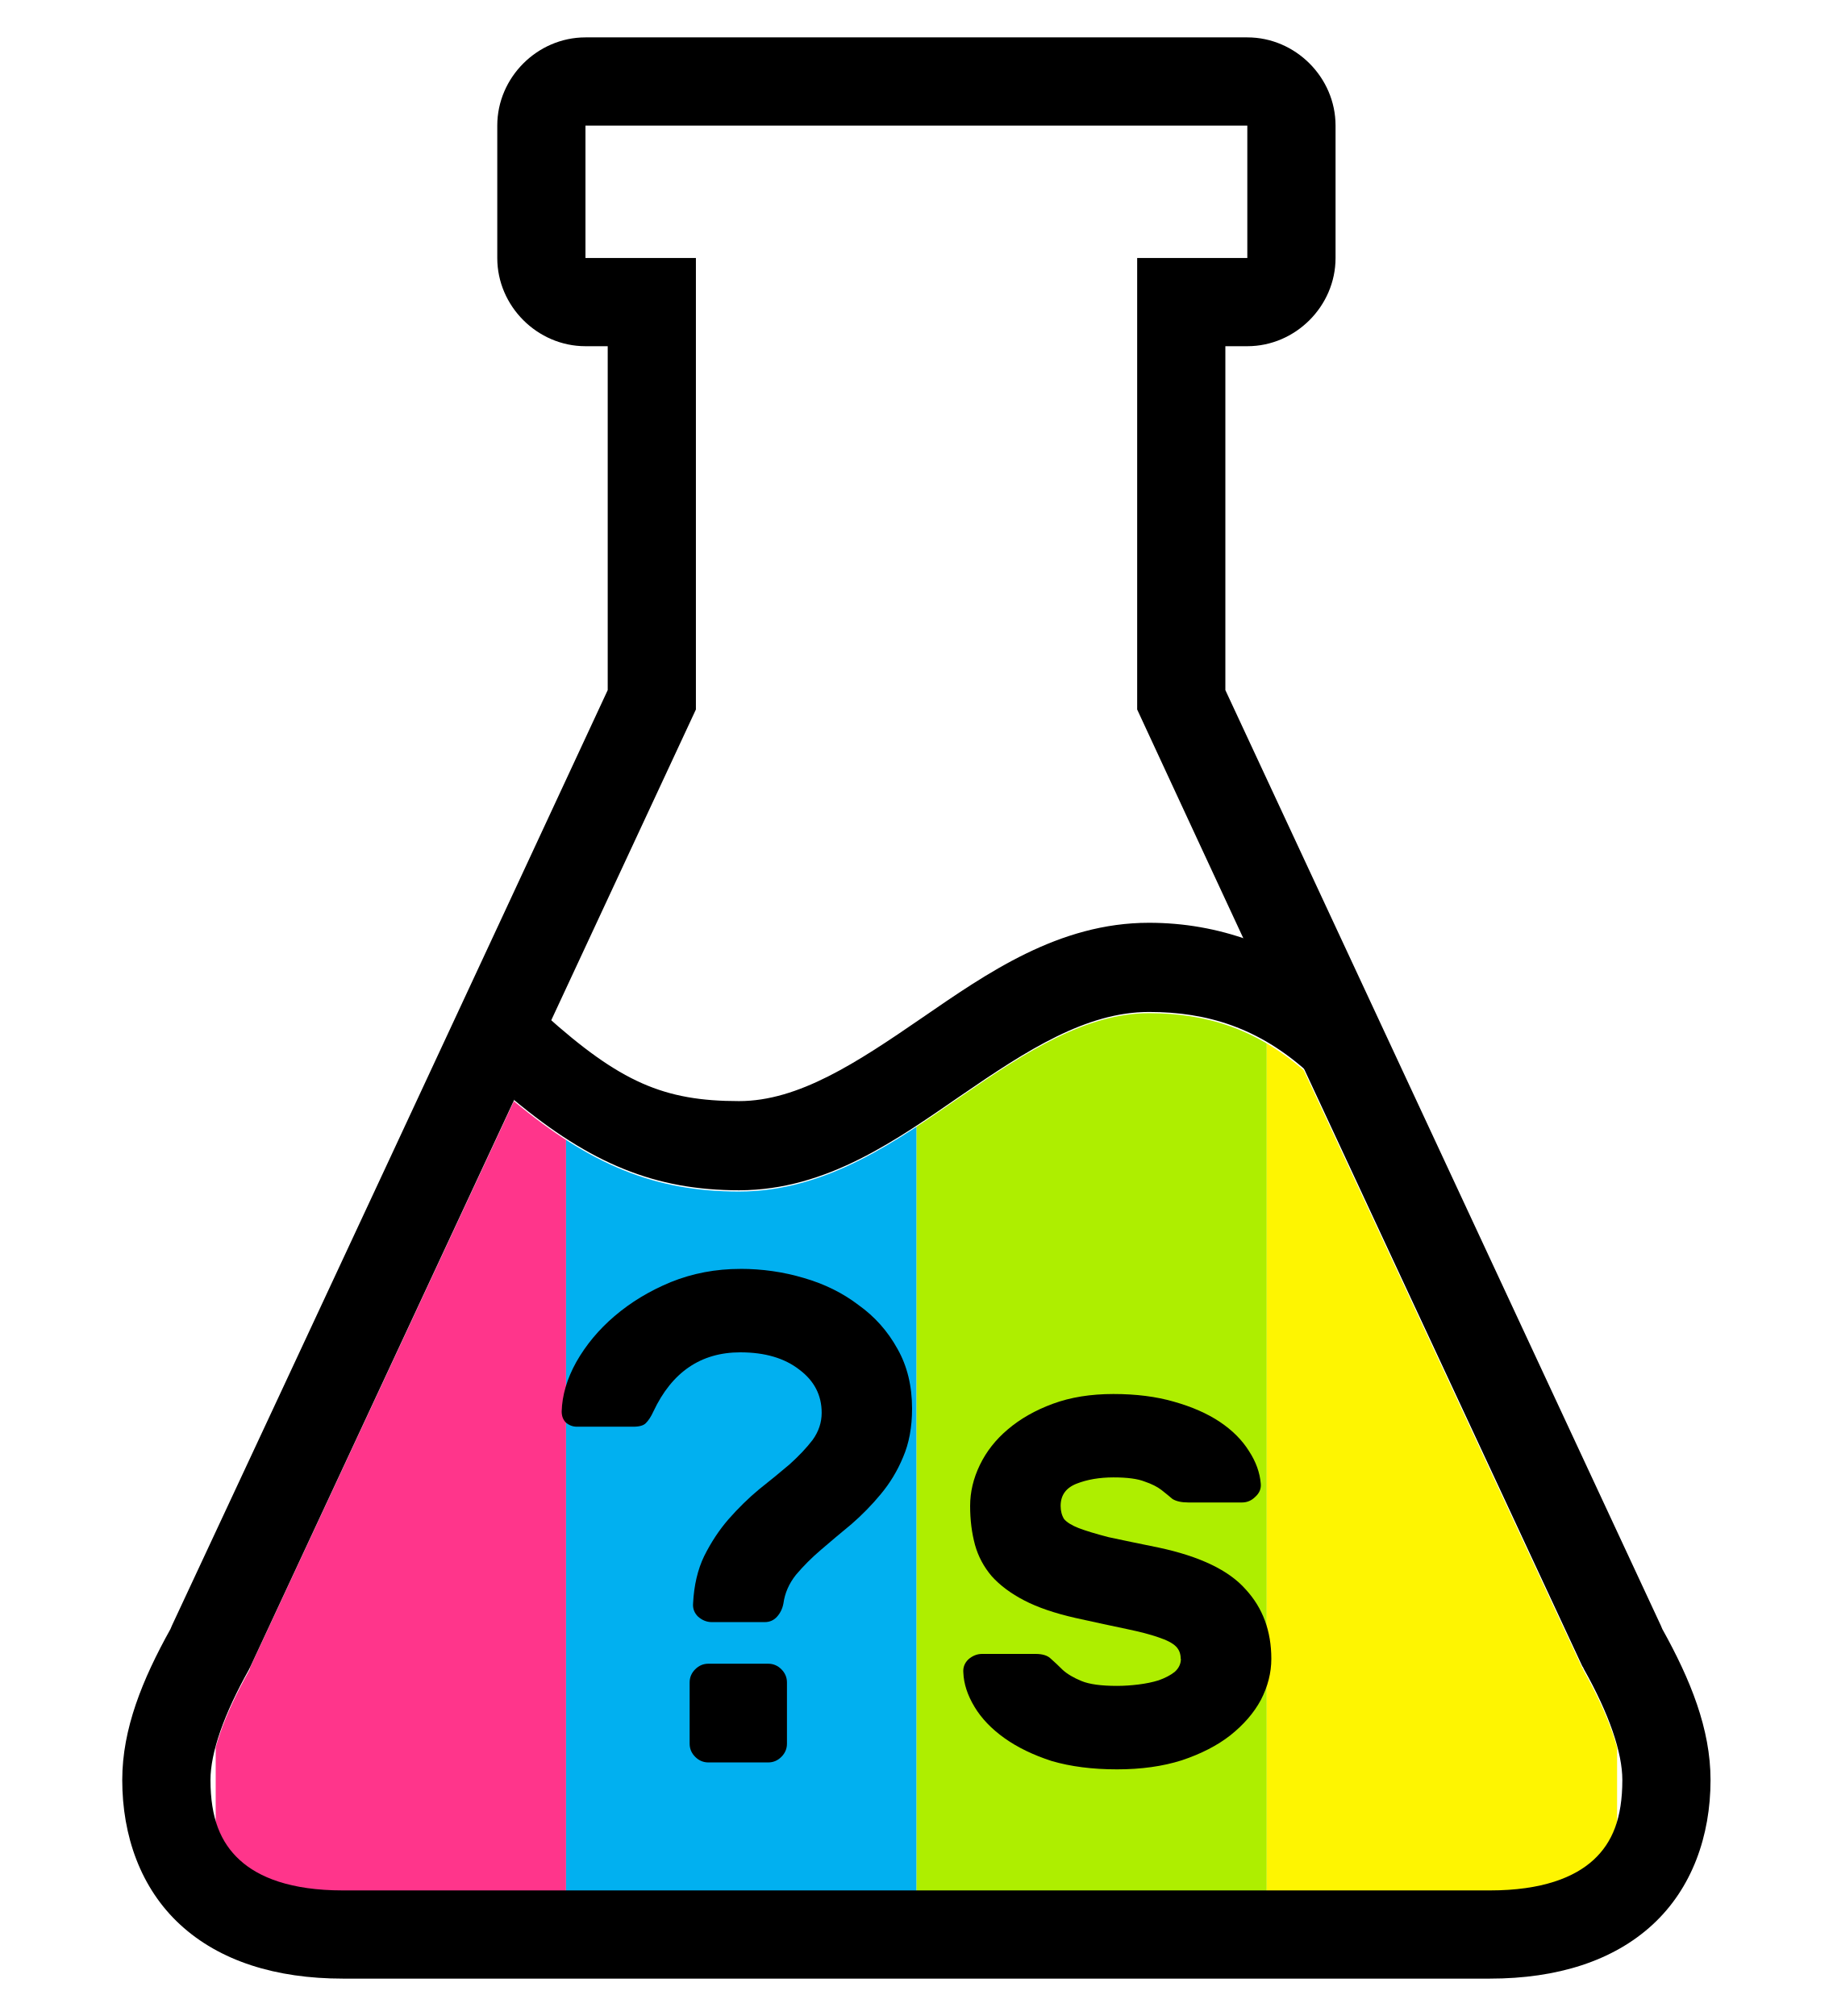
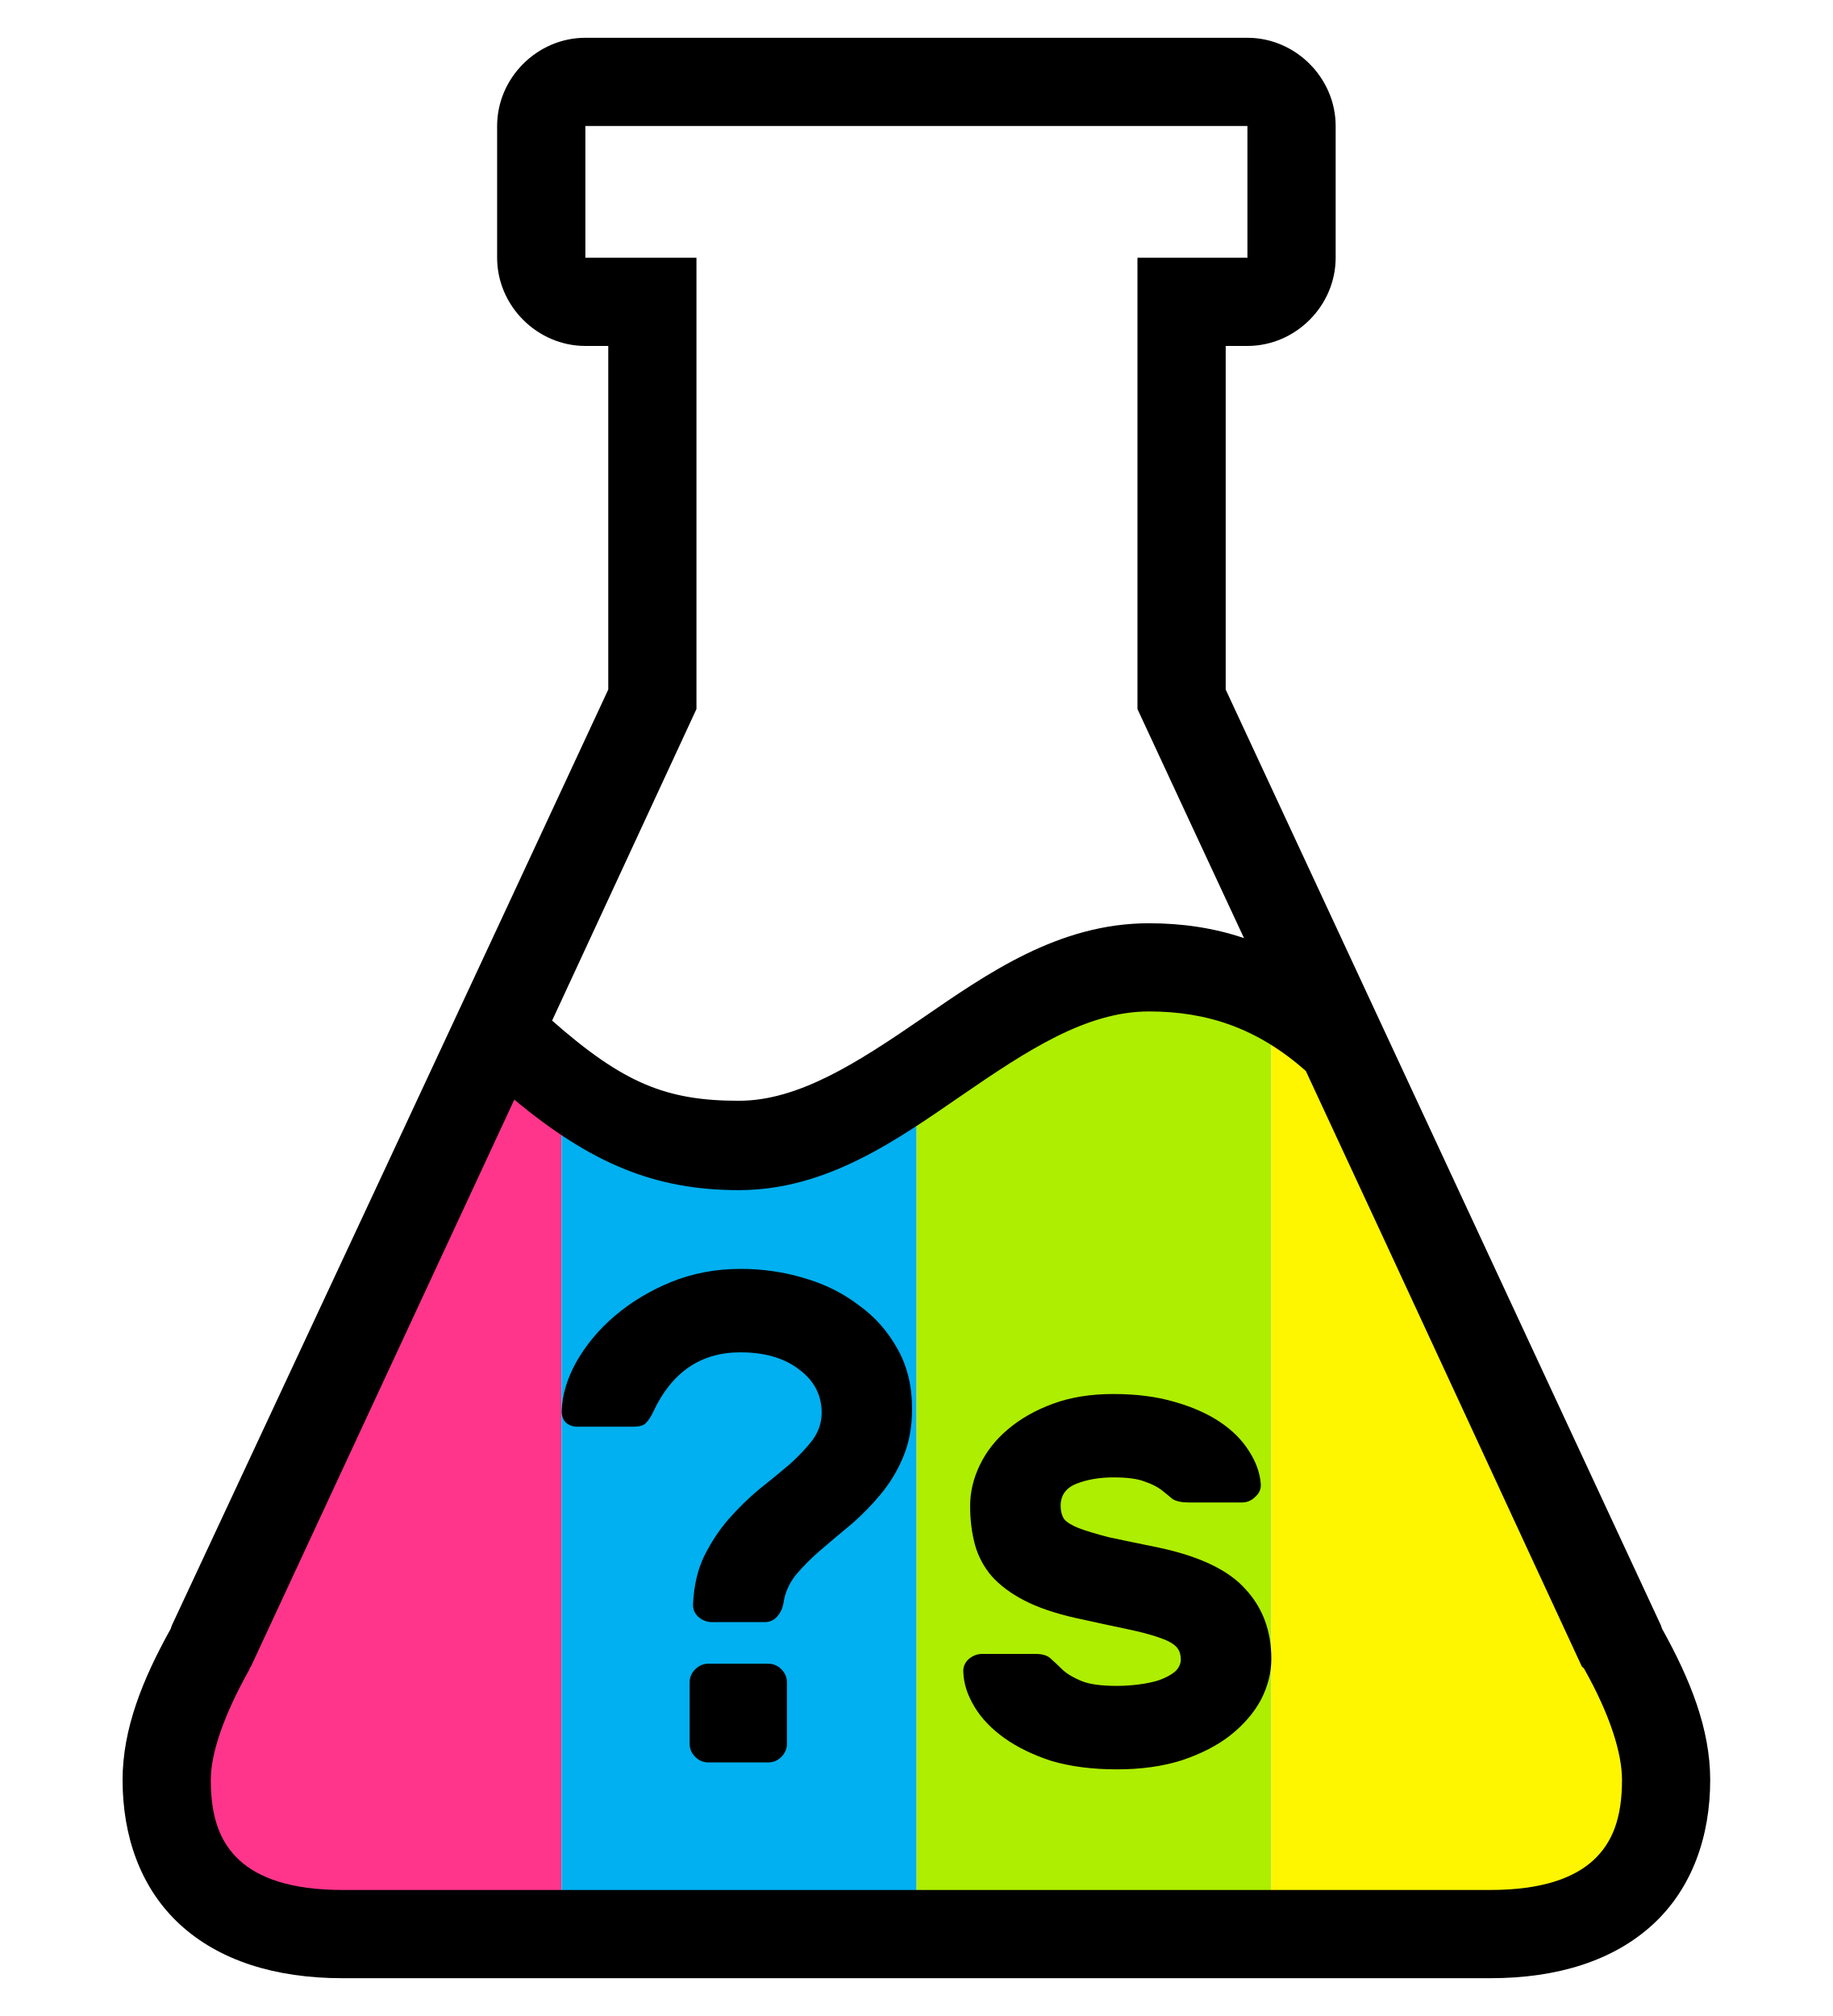
<svg xmlns="http://www.w3.org/2000/svg" width="50" height="55" id="svg3140" version="1.1">
  <defs id="defs3142">
    <clipPath clipPathUnits="userSpaceOnUse" id="clipPath3931">
      <path id="path3933" d="m 69.192,527.718 c -3.408,0 -6.631,2.405 -10.153,5.222 -3.522,2.818 -7.335,6.067 -12.131,6.067 -4.551,0 -8.047,-1.671 -12.23,-5.721 l -14.34,35.865 0,0.077 -0.033,0.077 c -1.383,2.86 -2.11,5.299 -2.11,7.027 0,2.418 0.555,3.968 1.582,5.069 1.027,1.101 2.755,1.92 5.604,1.92 l 62.337,0 c 2.85,0 4.577,-0.819 5.604,-1.92 1.027,-1.101 1.582,-2.65 1.582,-5.069 0,-1.728 -0.727,-4.167 -2.11,-7.027 -0.026,-0.054 -0.022,-0.111 -0.066,-0.154 -3.064,-7.679 -8.958,-22.371 -15.131,-37.823 -2.587,-2.614 -5.287,-3.61 -8.406,-3.61 z" style="fill:#ff4141;fill-opacity:1;stroke:none" />
    </clipPath>
+     <clipPath clipPathUnits="userSpaceOnUse" id="clipPath4878">
+       <path style="fill:#ffff3e;fill-opacity:0.546;stroke:none" d="m 13.394,1025.862 6.601,3.061 8.802,-4.688 7.462,0.478 8.802,18.655 0,0 -0.096,5.453 -4.783,1.244 -32.336,-0.574 -2.392,-1.052 -1.435,-3.731 z" id="path4880" />
+     </clipPath>
  </defs>
  <g id="layer1" transform="translate(0,-997.3622)">
-     <g id="g3217" transform="translate(0,-2.4998)">
-       <g id="g3031" transform="matrix(0.5020493,0,0,0.4309985,-3.39114,800.0582)" clip-path="url(#clipPath3931)">
-         <rect style="fill:#ff358b;fill-opacity:1;stroke:none" id="rect3033" width="19.038" height="62.872" x="18.475" y="524.557" />
-         <rect y="524.557" x="56.551" height="62.872" width="19.038" id="rect3035" style="fill:#aeee00;fill-opacity:1;stroke:none" />
-         <rect y="524.557" x="75.588" height="62.872" width="19.038" id="rect3037" style="fill:#fef501;fill-opacity:1;stroke:none" />
-         <rect y="524.557" x="37.513" height="62.872" width="19.038" id="rect3039" style="fill:#01b0f0;fill-opacity:1;stroke:none" />
-       </g>
-       <g id="text3047" style="font-size:18.965px;font-style:normal;font-variant:normal;font-weight:500;font-stretch:normal;text-align:start;line-height:125%;letter-spacing:0px;word-spacing:0px;writing-mode:lr-tb;text-anchor:start;fill:#000000;fill-opacity:1;stroke:none;font-family:Rubik;-inkscape-font-specification:Rubik Medium">
-         <path id="path3194" d="m 20.957,1045.251 c 0.139,0 0.259,0.051 0.36,0.152 0.101,0.101 0.152,0.221 0.152,0.36 l 0,1.669 c -7e-6,0.139 -0.051,0.259 -0.152,0.36 -0.101,0.101 -0.221,0.152 -0.36,0.152 l -1.631,0 c -0.139,0 -0.259,-0.051 -0.36,-0.152 -0.101,-0.101 -0.152,-0.221 -0.152,-0.36 l 0,-1.669 c -4e-6,-0.139 0.051,-0.259 0.152,-0.36 0.101,-0.101 0.221,-0.152 0.36,-0.152 l 1.631,0 m -0.759,-10.772 c 0.594,10e-5 1.17,0.082 1.726,0.247 0.569,0.164 1.068,0.411 1.498,0.74 0.443,0.316 0.797,0.714 1.062,1.195 0.266,0.468 0.398,1.012 0.398,1.631 -1.1e-5,0.506 -0.082,0.948 -0.247,1.328 -0.152,0.367 -0.354,0.702 -0.607,1.005 -0.24,0.291 -0.506,0.563 -0.797,0.816 -0.291,0.24 -0.569,0.474 -0.834,0.702 -0.253,0.215 -0.48,0.443 -0.683,0.683 -0.19,0.24 -0.303,0.499 -0.341,0.778 -0.025,0.139 -0.082,0.259 -0.171,0.36 -0.089,0.101 -0.202,0.152 -0.341,0.152 l -1.441,0 c -0.139,0 -0.266,-0.051 -0.379,-0.152 -0.101,-0.101 -0.145,-0.221 -0.133,-0.36 0.025,-0.493 0.126,-0.923 0.303,-1.29 0.19,-0.379 0.411,-0.714 0.664,-1.005 0.266,-0.303 0.544,-0.575 0.834,-0.816 0.303,-0.24 0.582,-0.468 0.834,-0.683 0.253,-0.228 0.461,-0.449 0.626,-0.664 0.164,-0.228 0.247,-0.474 0.247,-0.74 -7e-6,-0.48 -0.202,-0.872 -0.607,-1.176 -0.405,-0.316 -0.942,-0.474 -1.612,-0.474 -1.075,0 -1.865,0.537 -2.371,1.612 -0.063,0.139 -0.133,0.247 -0.209,0.322 -0.063,0.063 -0.177,0.095 -0.341,0.095 l -1.536,0 c -0.114,0 -0.215,-0.038 -0.303,-0.114 -0.076,-0.076 -0.114,-0.177 -0.114,-0.303 0.013,-0.443 0.145,-0.891 0.398,-1.347 0.266,-0.468 0.613,-0.885 1.043,-1.252 0.443,-0.379 0.955,-0.689 1.536,-0.929 0.594,-0.24 1.226,-0.36 1.897,-0.36" />
-         <path id="path3196" d="m 32.211,1045.118 c -7e-6,-0.139 -0.044,-0.253 -0.133,-0.341 -0.089,-0.088 -0.247,-0.171 -0.474,-0.246 -0.215,-0.076 -0.506,-0.152 -0.872,-0.228 -0.367,-0.076 -0.834,-0.177 -1.403,-0.303 -0.556,-0.127 -1.018,-0.284 -1.384,-0.474 -0.367,-0.19 -0.664,-0.411 -0.891,-0.664 -0.215,-0.253 -0.367,-0.537 -0.455,-0.853 -0.089,-0.329 -0.133,-0.683 -0.133,-1.062 -1e-6,-0.379 0.088,-0.752 0.266,-1.119 0.177,-0.367 0.43,-0.689 0.759,-0.967 0.341,-0.291 0.752,-0.525 1.233,-0.702 0.48,-0.177 1.03,-0.266 1.65,-0.266 0.62,0 1.17,0.07 1.65,0.209 0.493,0.139 0.91,0.322 1.252,0.55 0.341,0.228 0.607,0.493 0.797,0.797 0.19,0.291 0.297,0.588 0.322,0.891 0.013,0.139 -0.038,0.259 -0.152,0.36 -0.101,0.101 -0.221,0.152 -0.36,0.152 l -1.46,0 c -0.19,0 -0.335,-0.032 -0.436,-0.095 -0.089,-0.076 -0.19,-0.158 -0.303,-0.247 -0.114,-0.088 -0.266,-0.164 -0.455,-0.228 -0.19,-0.076 -0.474,-0.114 -0.853,-0.114 -0.379,10e-5 -0.714,0.057 -1.005,0.171 -0.291,0.114 -0.436,0.316 -0.436,0.607 -4e-6,0.139 0.032,0.259 0.095,0.36 0.076,0.089 0.209,0.171 0.398,0.246 0.202,0.076 0.474,0.158 0.816,0.247 0.354,0.076 0.809,0.171 1.366,0.284 1.125,0.24 1.915,0.62 2.371,1.138 0.468,0.506 0.702,1.138 0.702,1.897 -9e-6,0.379 -0.095,0.752 -0.284,1.119 -0.19,0.354 -0.468,0.676 -0.834,0.967 -0.354,0.278 -0.797,0.506 -1.328,0.683 -0.518,0.164 -1.106,0.246 -1.764,0.246 -0.67,0 -1.264,-0.076 -1.783,-0.228 -0.506,-0.164 -0.936,-0.373 -1.29,-0.626 -0.354,-0.253 -0.626,-0.537 -0.816,-0.854 -0.19,-0.316 -0.291,-0.626 -0.303,-0.929 -0.013,-0.139 0.032,-0.259 0.133,-0.36 0.114,-0.101 0.24,-0.152 0.379,-0.152 l 1.46,0 c 0.19,0 0.329,0.044 0.417,0.133 0.101,0.089 0.209,0.19 0.322,0.303 0.126,0.114 0.297,0.215 0.512,0.303 0.215,0.089 0.537,0.133 0.967,0.133 0.19,0 0.386,-0.013 0.588,-0.038 0.202,-0.025 0.386,-0.063 0.55,-0.114 0.177,-0.063 0.322,-0.139 0.436,-0.228 0.114,-0.101 0.171,-0.221 0.171,-0.36" />
-       </g>
-       <path id="path3051" d="m 15.972,1000.882 c -1.313,0 -2.406,1.093 -2.406,2.406 l 0,3.613 c 0,1.313 1.093,2.406 2.406,2.406 l 0.607,0 0,9.382 c -3.954,8.511 -7.918,17.019 -11.889,25.522 l -0.039,0.093 c -0.766,1.376 -1.316,2.725 -1.316,4.119 0,1.526 0.505,2.958 1.581,3.947 1.075,0.99 2.603,1.472 4.438,1.472 l 31.292,0 c 1.835,0 3.363,-0.482 4.438,-1.472 1.075,-0.99 1.581,-2.421 1.581,-3.947 0,-1.394 -0.55,-2.743 -1.316,-4.119 l -0.039,-0.093 -11.881,-25.522 0,-9.382 0.6,0 c 1.313,0 2.406,-1.093 2.406,-2.406 l 0,-3.613 c 0,-1.313 -1.093,-2.406 -2.406,-2.406 z m 3.013,18.336 0,-11.118 0,-1.199 -1.207,0 -1.806,0 0,-3.613 18.056,0 0,3.613 -1.806,0 -1.199,0 0,1.199 0,11.118 c 4.447,9.603 9.846,21.158 12.146,26.106 0.022,0.018 0.026,0.047 0.039,0.07 0.694,1.233 1.051,2.284 1.051,3.029 0,1.042 -0.271,1.706 -0.786,2.18 -0.516,0.474 -1.396,0.833 -2.826,0.833 l -31.292,0 c -1.431,0 -2.303,-0.359 -2.819,-0.833 -0.516,-0.474 -0.794,-1.138 -0.794,-2.18 0,-0.745 0.365,-1.796 1.059,-3.029 l 0.016,-0.039 0.016,-0.031" style="text-indent:0;text-transform:none;direction:ltr;block-progression:tb;baseline-shift:baseline;color:#000000;fill:#000000;fill-opacity:1;stroke:none;marker:none;visibility:visible;display:inline;overflow:visible;enable-background:accumulate" />
-       <path id="path3053" d="m 31.346,1025.037 c 0.95,0 1.864,0.161 2.738,0.478 l 1.583,3.585 c -1.327,-1.189 -2.718,-1.63 -4.321,-1.63 -1.711,0 -3.323,1.039 -5.091,2.253 -1.768,1.214 -3.684,2.612 -6.092,2.612 -2.285,0 -4.042,-0.721 -6.143,-2.467 l 0.843,-2.326 c 2.057,1.847 3.246,2.36 5.299,2.36 1.625,0 3.211,-1.048 4.984,-2.266 1.773,-1.218 3.733,-2.599 6.199,-2.599 z" style="text-indent:0;text-transform:none;direction:ltr;block-progression:tb;baseline-shift:baseline;color:#000000;fill:#000000;fill-opacity:1;stroke:none;marker:none;visibility:visible;display:inline;overflow:visible;enable-background:accumulate" />
+     <g id="g4872" clip-path="url(#clipPath4878)">
+       <rect y="1023.464" x="5.633" height="27.453" width="9.683" id="rect3033" style="fill:#ff358b;fill-opacity:1;stroke:none" />
+       <rect style="fill:#aeee00;fill-opacity:1;stroke:none" id="rect3035" width="9.683" height="27.453" x="25" y="1023.464" />
+       <rect style="fill:#fef501;fill-opacity:1;stroke:none" id="rect3037" width="9.683" height="27.453" x="34.683" y="1023.464" />
+       <rect style="fill:#01b0f0;fill-opacity:1;stroke:none" id="rect3039" width="9.683" height="27.453" x="15.317" y="1023.464" />
    </g>
+     <g style="font-size:18.965px;font-style:normal;font-variant:normal;font-weight:500;font-stretch:normal;text-align:start;line-height:125%;letter-spacing:0px;word-spacing:0px;writing-mode:lr-tb;text-anchor:start;fill:#000000;fill-opacity:1;stroke:none;font-family:Rubik;-inkscape-font-specification:Rubik Medium" id="text3047" transform="translate(0,-2.4998)">
+       <path d="m 20.957,1045.251 c 0.139,0 0.259,0.051 0.36,0.152 0.101,0.101 0.152,0.221 0.152,0.36 l 0,1.669 c -7e-6,0.139 -0.051,0.259 -0.152,0.36 -0.101,0.101 -0.221,0.152 -0.36,0.152 l -1.631,0 c -0.139,0 -0.259,-0.051 -0.36,-0.152 -0.101,-0.101 -0.152,-0.221 -0.152,-0.36 l 0,-1.669 c -4e-6,-0.139 0.051,-0.259 0.152,-0.36 0.101,-0.101 0.221,-0.152 0.36,-0.152 l 1.631,0 m -0.759,-10.772 c 0.594,10e-5 1.17,0.082 1.726,0.247 0.569,0.164 1.068,0.411 1.498,0.74 0.443,0.316 0.797,0.714 1.062,1.195 0.266,0.468 0.398,1.012 0.398,1.631 -1.1e-5,0.506 -0.082,0.948 -0.247,1.328 -0.152,0.367 -0.354,0.702 -0.607,1.005 -0.24,0.291 -0.506,0.563 -0.797,0.816 -0.291,0.24 -0.569,0.474 -0.834,0.702 -0.253,0.215 -0.48,0.443 -0.683,0.683 -0.19,0.24 -0.303,0.499 -0.341,0.778 -0.025,0.139 -0.082,0.259 -0.171,0.36 -0.089,0.101 -0.202,0.152 -0.341,0.152 l -1.441,0 c -0.139,0 -0.266,-0.051 -0.379,-0.152 -0.101,-0.101 -0.145,-0.221 -0.133,-0.36 0.025,-0.493 0.126,-0.923 0.303,-1.29 0.19,-0.379 0.411,-0.714 0.664,-1.005 0.266,-0.303 0.544,-0.575 0.834,-0.816 0.303,-0.24 0.582,-0.468 0.834,-0.683 0.253,-0.228 0.461,-0.449 0.626,-0.664 0.164,-0.228 0.247,-0.474 0.247,-0.74 -7e-6,-0.48 -0.202,-0.872 -0.607,-1.176 -0.405,-0.316 -0.942,-0.474 -1.612,-0.474 -1.075,0 -1.865,0.537 -2.371,1.612 -0.063,0.139 -0.133,0.247 -0.209,0.322 -0.063,0.063 -0.177,0.095 -0.341,0.095 l -1.536,0 c -0.114,0 -0.215,-0.038 -0.303,-0.114 -0.076,-0.076 -0.114,-0.177 -0.114,-0.303 0.013,-0.443 0.145,-0.891 0.398,-1.347 0.266,-0.468 0.613,-0.885 1.043,-1.252 0.443,-0.379 0.955,-0.689 1.536,-0.929 0.594,-0.24 1.226,-0.36 1.897,-0.36" id="path3194" />
+       <path d="m 32.211,1045.118 c -7e-6,-0.139 -0.044,-0.253 -0.133,-0.341 -0.089,-0.088 -0.247,-0.171 -0.474,-0.246 -0.215,-0.076 -0.506,-0.152 -0.872,-0.228 -0.367,-0.076 -0.834,-0.177 -1.403,-0.303 -0.556,-0.127 -1.018,-0.284 -1.384,-0.474 -0.367,-0.19 -0.664,-0.411 -0.891,-0.664 -0.215,-0.253 -0.367,-0.537 -0.455,-0.853 -0.089,-0.329 -0.133,-0.683 -0.133,-1.062 -1e-6,-0.379 0.088,-0.752 0.266,-1.119 0.177,-0.367 0.43,-0.689 0.759,-0.967 0.341,-0.291 0.752,-0.525 1.233,-0.702 0.48,-0.177 1.03,-0.266 1.65,-0.266 0.62,0 1.17,0.07 1.65,0.209 0.493,0.139 0.91,0.322 1.252,0.55 0.341,0.228 0.607,0.493 0.797,0.797 0.19,0.291 0.297,0.588 0.322,0.891 0.013,0.139 -0.038,0.259 -0.152,0.36 -0.101,0.101 -0.221,0.152 -0.36,0.152 l -1.46,0 c -0.19,0 -0.335,-0.032 -0.436,-0.095 -0.089,-0.076 -0.19,-0.158 -0.303,-0.247 -0.114,-0.088 -0.266,-0.164 -0.455,-0.228 -0.19,-0.076 -0.474,-0.114 -0.853,-0.114 -0.379,10e-5 -0.714,0.057 -1.005,0.171 -0.291,0.114 -0.436,0.316 -0.436,0.607 -4e-6,0.139 0.032,0.259 0.095,0.36 0.076,0.089 0.209,0.171 0.398,0.246 0.202,0.076 0.474,0.158 0.816,0.247 0.354,0.076 0.809,0.171 1.366,0.284 1.125,0.24 1.915,0.62 2.371,1.138 0.468,0.506 0.702,1.138 0.702,1.897 -9e-6,0.379 -0.095,0.752 -0.284,1.119 -0.19,0.354 -0.468,0.676 -0.834,0.967 -0.354,0.278 -0.797,0.506 -1.328,0.683 -0.518,0.164 -1.106,0.246 -1.764,0.246 -0.67,0 -1.264,-0.076 -1.783,-0.228 -0.506,-0.164 -0.936,-0.373 -1.29,-0.626 -0.354,-0.253 -0.626,-0.537 -0.816,-0.854 -0.19,-0.316 -0.291,-0.626 -0.303,-0.929 -0.013,-0.139 0.032,-0.259 0.133,-0.36 0.114,-0.101 0.24,-0.152 0.379,-0.152 l 1.46,0 c 0.19,0 0.329,0.044 0.417,0.133 0.101,0.089 0.209,0.19 0.322,0.303 0.126,0.114 0.297,0.215 0.512,0.303 0.215,0.089 0.537,0.133 0.967,0.133 0.19,0 0.386,-0.013 0.588,-0.038 0.202,-0.025 0.386,-0.063 0.55,-0.114 0.177,-0.063 0.322,-0.139 0.436,-0.228 0.114,-0.101 0.171,-0.221 0.171,-0.36" id="path3196" />
+     </g>
+     <path style="text-indent:0;text-transform:none;direction:ltr;block-progression:tb;baseline-shift:baseline;color:#000000;fill:#000000;fill-opacity:1;stroke:none;marker:none;visibility:visible;display:inline;overflow:visible;enable-background:accumulate" d="M 15.969 1.031 C 14.656 1.031 13.562 2.125 13.562 3.438 L 13.562 7.031 C 13.562 8.344 14.656 9.438 15.969 9.438 L 16.594 9.438 L 16.594 18.812 C 12.64 27.323 8.658 35.841 4.688 44.344 L 4.656 44.438 C 3.89 45.814 3.344 47.168 3.344 48.562 C 3.344 50.089 3.831 51.51 4.906 52.5 C 5.982 53.49 7.509 53.969 9.344 53.969 L 40.656 53.969 C 42.491 53.969 44.018 53.49 45.094 52.5 C 46.169 51.51 46.656 50.089 46.656 48.562 C 46.656 47.168 46.11 45.814 45.344 44.438 L 45.312 44.344 L 33.438 18.812 L 33.438 9.438 L 34.031 9.438 C 35.344 9.438 36.438 8.344 36.438 7.031 L 36.438 3.438 C 36.438 2.125 35.344 1.031 34.031 1.031 L 15.969 1.031 z M 15.969 3.438 L 34.031 3.438 L 34.031 7.031 L 32.219 7.031 L 31.031 7.031 L 31.031 8.25 L 31.031 19.344 C 32.096 21.642 32.82 23.189 33.938 25.594 C 33.11 25.312 32.239 25.188 31.344 25.188 C 28.877 25.188 26.93 26.563 25.156 27.781 C 23.383 28.999 21.782 30.031 20.156 30.031 C 18.169 30.031 17.002 29.55 15.062 27.844 L 19 19.344 L 19 8.25 L 19 7.031 L 17.781 7.031 L 15.969 7.031 L 15.969 3.438 z M 31.344 27.594 C 32.934 27.594 34.308 28.052 35.625 29.219 C 38.478 35.347 41.726 42.391 43.156 45.469 C 43.178 45.487 43.206 45.508 43.219 45.531 C 43.913 46.764 44.25 47.818 44.25 48.562 C 44.25 49.605 43.984 50.276 43.469 50.75 C 42.953 51.224 42.087 51.562 40.656 51.562 L 9.344 51.562 C 7.913 51.562 7.047 51.224 6.531 50.75 C 6.016 50.276 5.75 49.605 5.75 48.562 C 5.75 47.818 6.118 46.764 6.812 45.531 L 6.812 45.5 L 6.844 45.469 L 14.031 30 C 16.131 31.746 17.871 32.469 20.156 32.469 C 22.564 32.469 24.482 31.09 26.25 29.875 C 28.018 28.661 29.633 27.594 31.344 27.594 z " transform="translate(0,997.3622)" id="path3051" />
  </g>
</svg>
